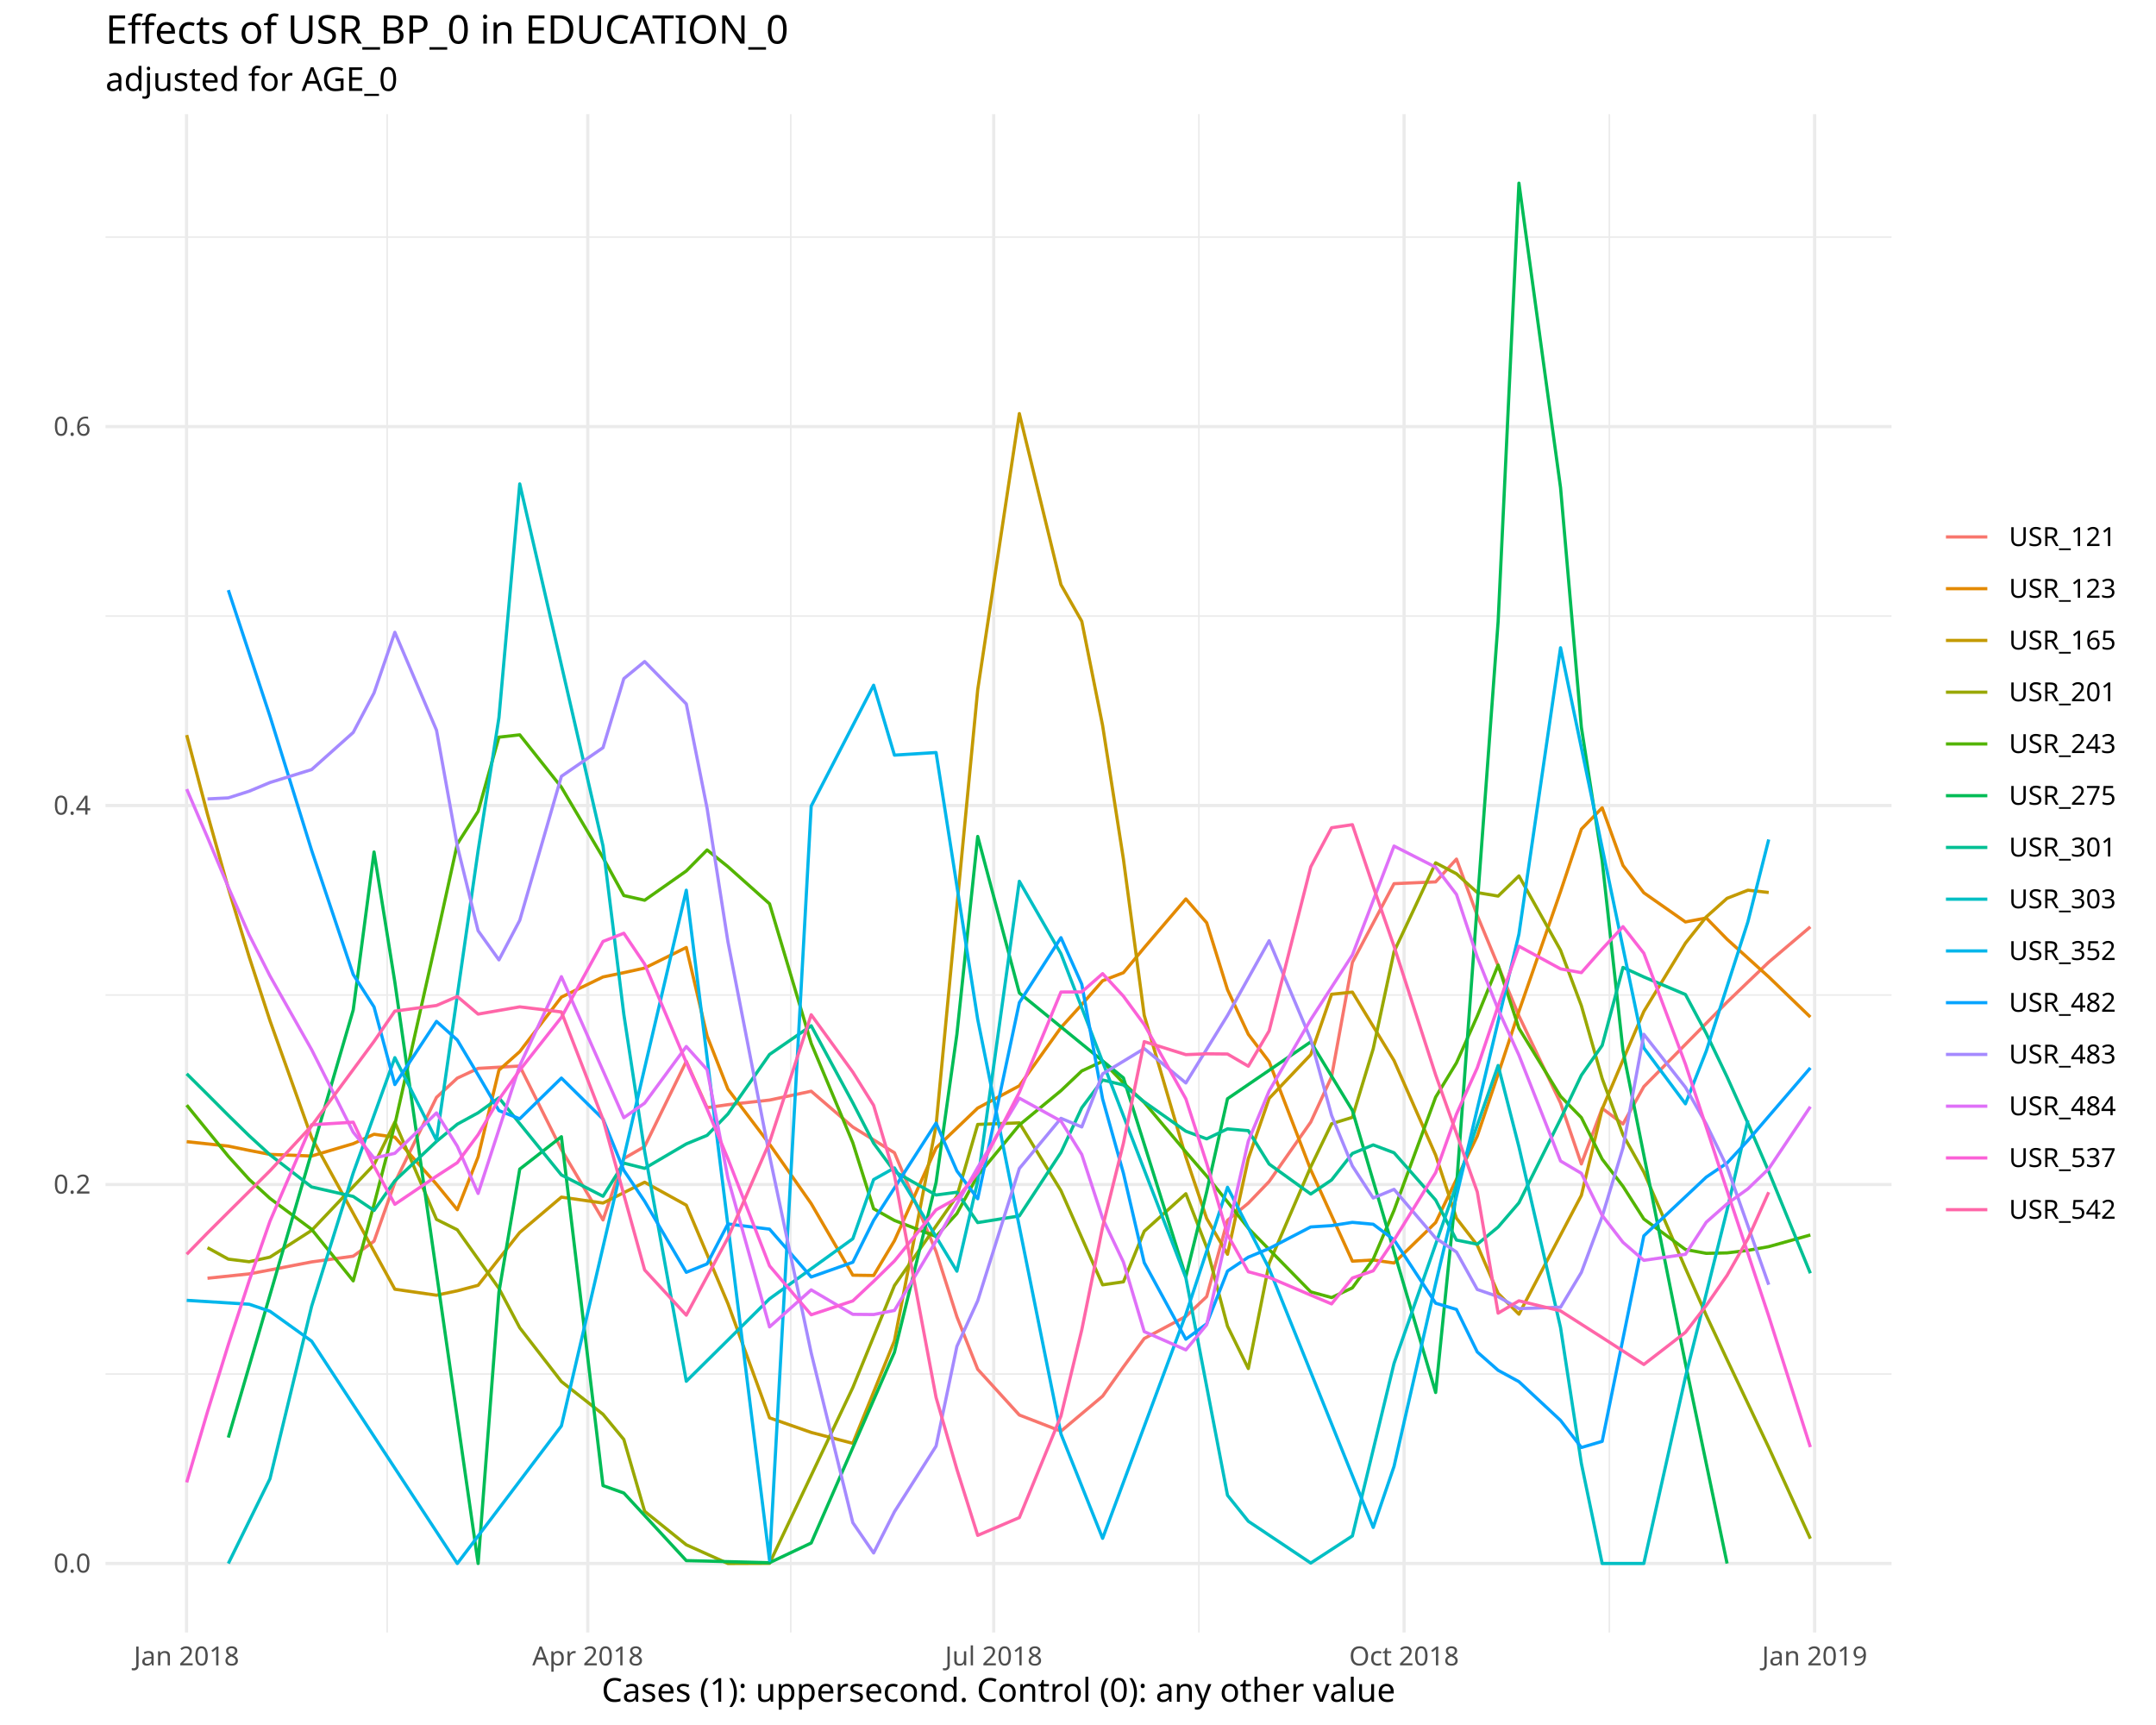
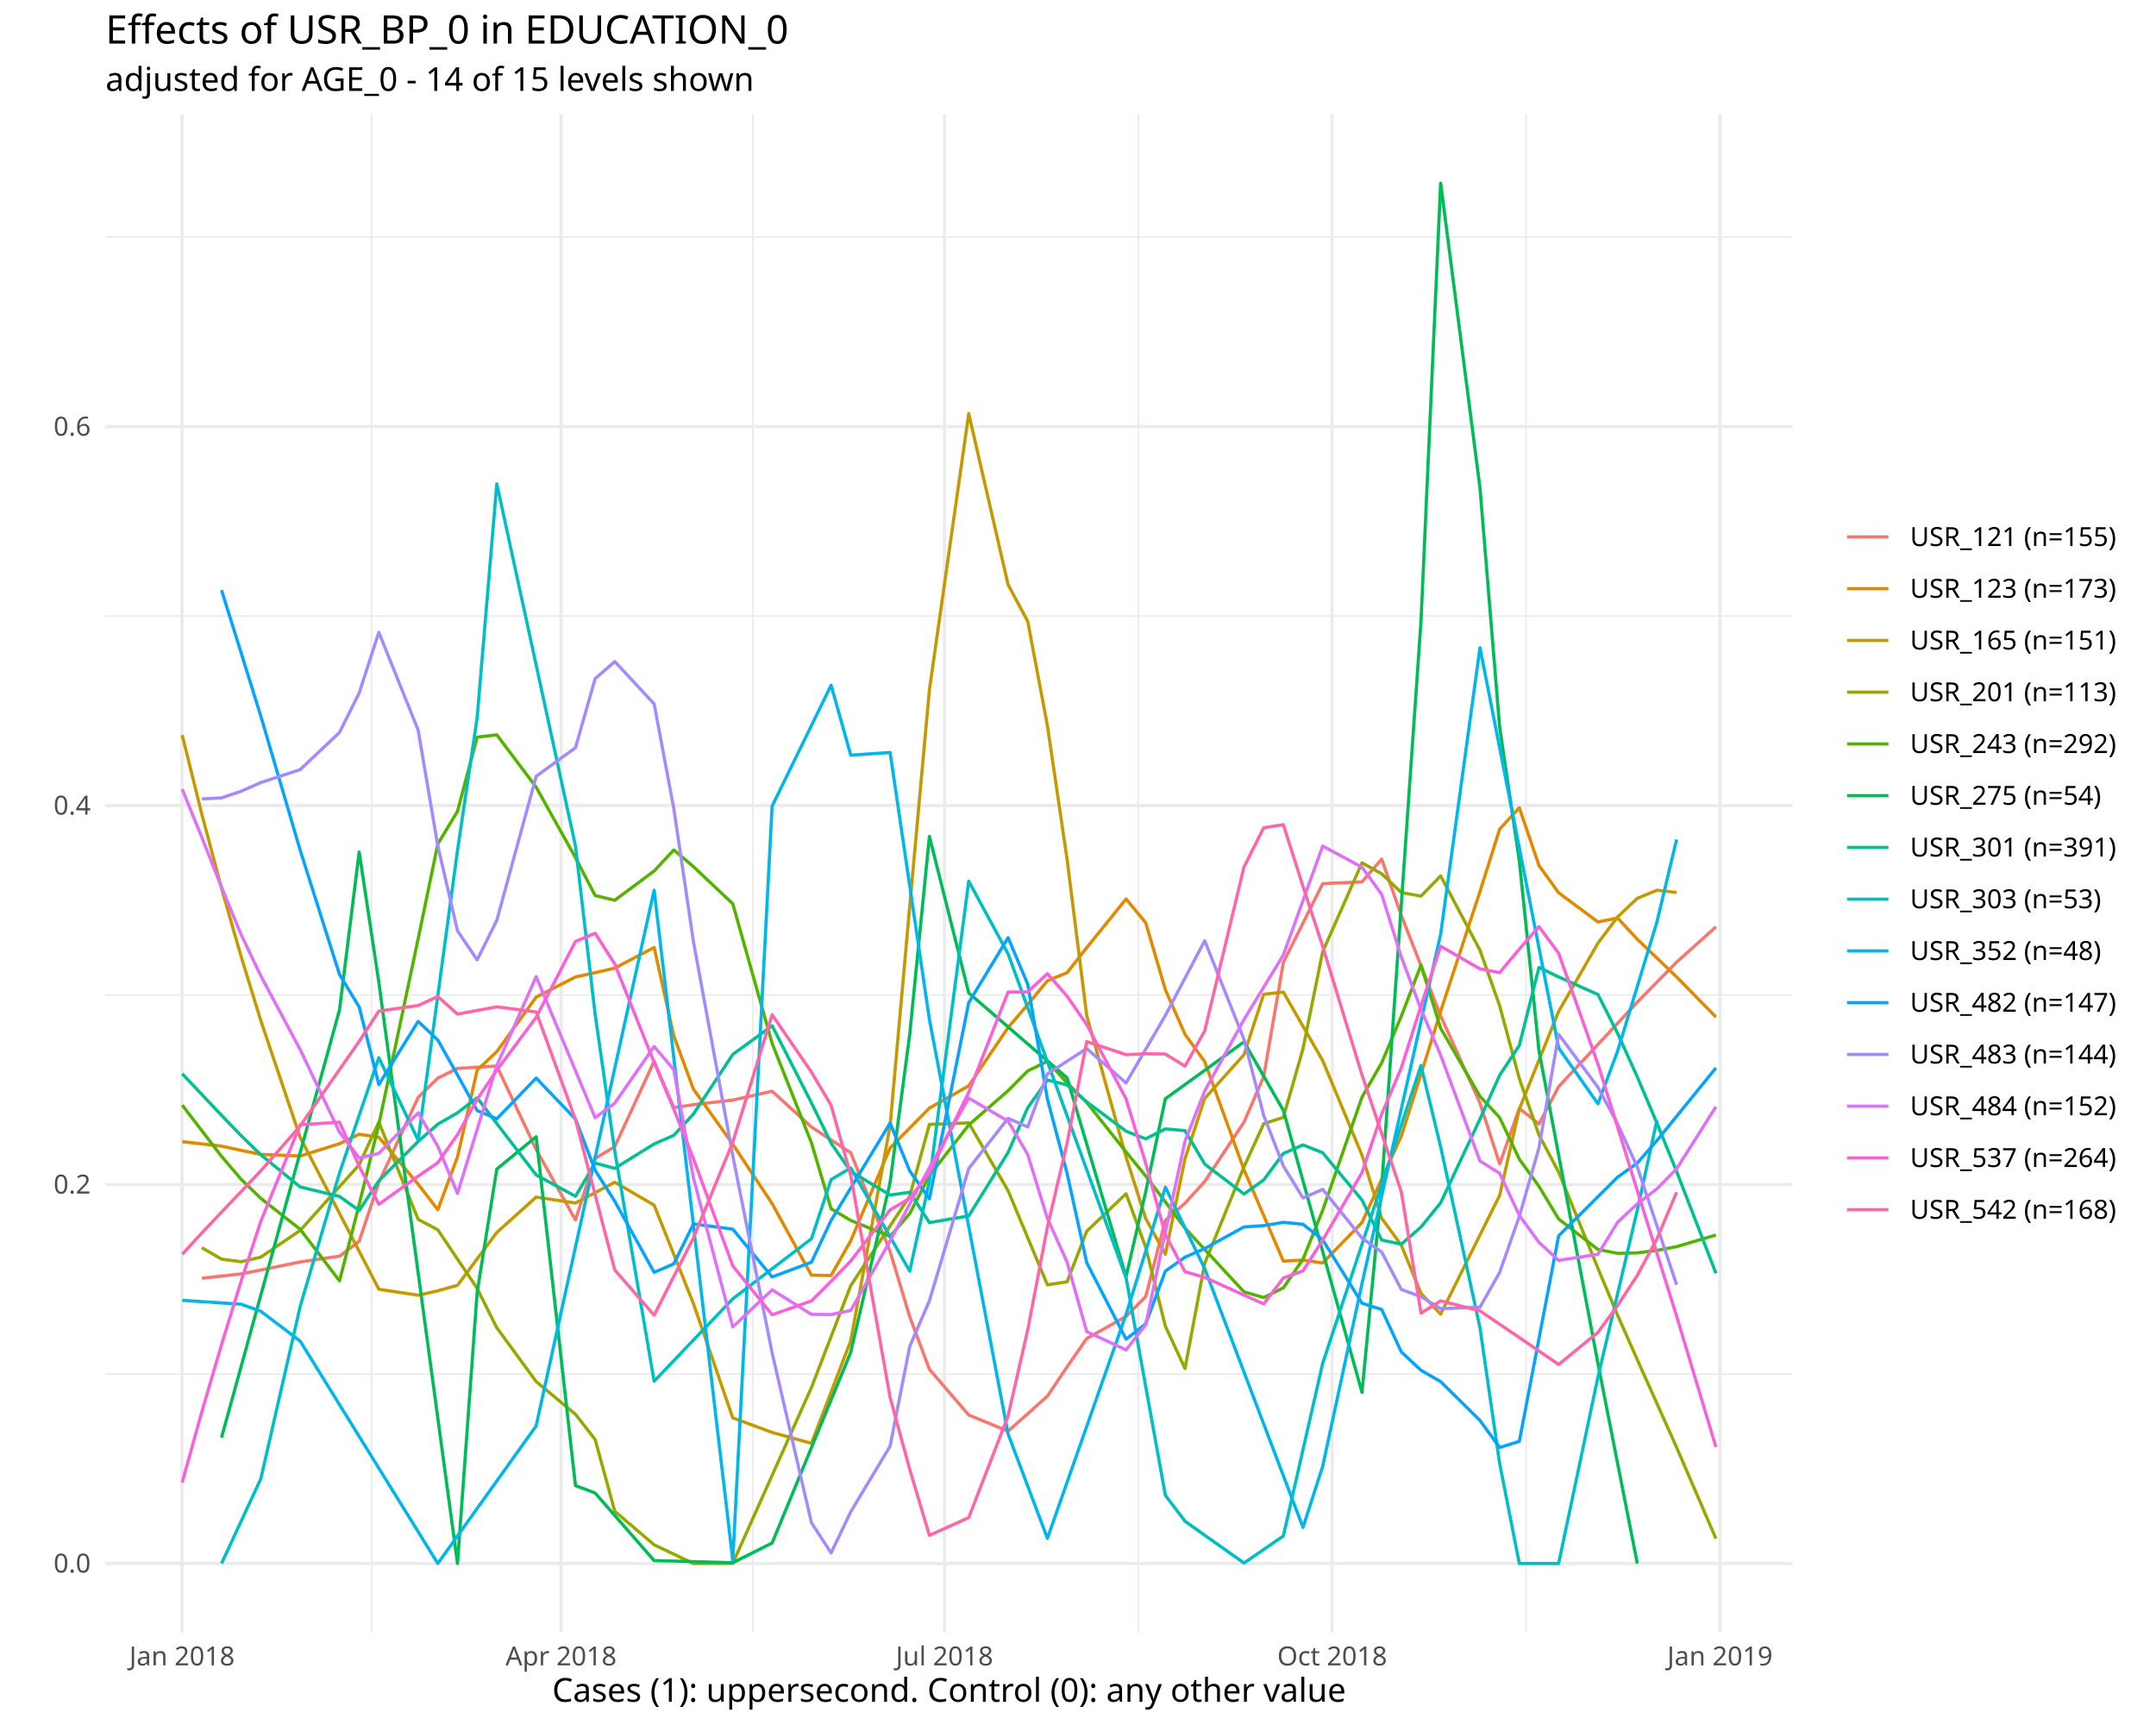
<svg xmlns="http://www.w3.org/2000/svg" class="svglite" data-engine-version="2.0" width="720.00pt" height="576.00pt" viewBox="0 0 720.00 576.00">
  <defs>
    <style type="text/css">
    .svglite line, .svglite polyline, .svglite polygon, .svglite path, .svglite rect, .svglite circle {
      fill: none;
      stroke: #000000;
      stroke-linecap: round;
      stroke-linejoin: round;
      stroke-miterlimit: 10.00;
    }
  </style>
  </defs>
  <rect width="100%" height="100%" style="stroke: none; fill: #FFFFFF;" />
  <defs>
    <clipPath id="cpMC4wMHw3MjAuMDB8MC4wMHw1NzYuMDA=">
      <rect x="0.00" y="0.00" width="720.00" height="576.00" />
    </clipPath>
  </defs>
  <g clip-path="url(#cpMC4wMHw3MjAuMDB8MC4wMHw1NzYuMDA=)">
    <rect x="0.00" y="0.00" width="720.00" height="576.00" style="stroke-width: 1.07; stroke: none; fill: #FFFFFF;" />
  </g>
  <defs>
-     <clipPath id="cpMzUuMjR8NjMxLjY4fDM4LjEyfDU0NS4xMQ==">
-       <rect x="35.24" y="38.12" width="596.44" height="507.00" />
+     <clipPath id="cpMzUuMjR8NTk4LjY1fDM4LjEyfDU0NS4xMQ==">
+       <rect x="35.24" y="38.12" width="563.41" height="507.00" />
    </clipPath>
  </defs>
-   <g clip-path="url(#cpMzUuMjR8NjMxLjY4fDM4LjEyfDU0NS4xMQ==)">
-     <polyline points="35.24,458.80 631.68,458.80 " style="stroke-width: 0.53; stroke: #EBEBEB; stroke-linecap: butt;" />
-     <polyline points="35.24,332.25 631.68,332.25 " style="stroke-width: 0.53; stroke: #EBEBEB; stroke-linecap: butt;" />
-     <polyline points="35.24,205.71 631.68,205.71 " style="stroke-width: 0.53; stroke: #EBEBEB; stroke-linecap: butt;" />
-     <polyline points="35.24,79.17 631.68,79.17 " style="stroke-width: 0.53; stroke: #EBEBEB; stroke-linecap: butt;" />
-     <polyline points="129.29,545.11 129.29,38.12 " style="stroke-width: 0.53; stroke: #EBEBEB; stroke-linecap: butt;" />
-     <polyline points="264.07,545.11 264.07,38.12 " style="stroke-width: 0.53; stroke: #EBEBEB; stroke-linecap: butt;" />
-     <polyline points="400.37,545.11 400.37,38.12 " style="stroke-width: 0.53; stroke: #EBEBEB; stroke-linecap: butt;" />
-     <polyline points="537.44,545.11 537.44,38.12 " style="stroke-width: 0.53; stroke: #EBEBEB; stroke-linecap: butt;" />
-     <polyline points="35.24,522.07 631.68,522.07 " style="stroke-width: 1.07; stroke: #EBEBEB; stroke-linecap: butt;" />
-     <polyline points="35.24,395.53 631.68,395.53 " style="stroke-width: 1.07; stroke: #EBEBEB; stroke-linecap: butt;" />
-     <polyline points="35.24,268.98 631.68,268.98 " style="stroke-width: 1.07; stroke: #EBEBEB; stroke-linecap: butt;" />
-     <polyline points="35.24,142.44 631.68,142.44 " style="stroke-width: 1.07; stroke: #EBEBEB; stroke-linecap: butt;" />
-     <polyline points="62.29,545.11 62.29,38.12 " style="stroke-width: 1.07; stroke: #EBEBEB; stroke-linecap: butt;" />
-     <polyline points="196.29,545.11 196.29,38.12 " style="stroke-width: 1.07; stroke: #EBEBEB; stroke-linecap: butt;" />
-     <polyline points="331.85,545.11 331.85,38.12 " style="stroke-width: 1.07; stroke: #EBEBEB; stroke-linecap: butt;" />
-     <polyline points="468.89,545.11 468.89,38.12 " style="stroke-width: 1.07; stroke: #EBEBEB; stroke-linecap: butt;" />
-     <polyline points="606.00,545.11 606.00,38.12 " style="stroke-width: 1.07; stroke: #EBEBEB; stroke-linecap: butt;" />
-     <polyline points="69.30,426.82 83.20,425.37 90.16,424.06 104.06,421.37 117.96,419.45 124.91,414.46 131.86,394.84 145.77,366.43 152.72,360.00 159.67,356.75 173.57,355.96 187.48,383.83 201.38,407.36 208.33,386.85 215.28,382.84 229.19,354.38 236.14,369.87 243.09,368.86 256.99,367.33 270.90,364.37 284.80,376.33 298.70,384.92 312.60,417.89 319.56,439.69 326.51,457.23 340.41,472.49 354.31,477.89 368.22,466.19 375.17,456.41 382.12,446.95 396.02,439.57 402.97,432.95 409.93,407.48 416.88,401.75 423.83,394.52 437.73,374.68 444.68,359.56 451.63,321.35 465.54,295.07 479.44,294.47 486.39,286.86 493.34,305.70 507.25,339.21 521.15,368.33 528.10,388.66 535.05,370.09 542.00,375.31 548.96,362.84 576.76,334.62 583.71,327.93 590.67,321.27 604.57,309.48 " style="stroke-width: 1.07; stroke: #F8766D; stroke-linecap: butt;" />
-     <polyline points="62.35,381.22 76.25,382.70 83.20,384.13 90.16,385.47 104.06,386.01 117.96,381.89 124.91,378.74 131.86,379.72 145.77,395.43 152.72,403.94 159.67,386.29 166.62,357.33 173.57,351.15 187.48,332.95 201.38,326.22 208.33,324.79 215.28,323.25 229.19,316.37 236.14,345.92 243.09,363.69 256.99,382.05 270.90,401.90 284.80,425.80 291.75,425.90 298.70,414.29 312.60,383.31 326.51,370.00 340.41,362.57 354.31,343.11 361.26,335.44 368.22,327.48 375.17,324.80 382.12,316.44 396.02,300.17 402.97,308.12 409.93,330.48 416.88,345.37 423.83,354.51 437.73,390.62 451.63,421.12 458.59,420.73 465.54,421.73 479.44,408.22 493.34,379.32 500.30,358.67 507.25,337.69 521.15,297.70 528.10,276.86 535.05,269.73 542.00,288.99 548.96,298.11 562.86,307.85 569.81,306.52 576.76,313.63 590.67,326.20 604.57,339.61 " style="stroke-width: 1.07; stroke: #E38900; stroke-linecap: butt;" />
-     <polyline points="62.35,245.45 69.30,271.92 76.25,296.62 83.20,319.49 90.16,340.83 104.06,379.82 131.86,430.49 145.77,432.49 152.72,431.02 159.67,429.18 173.57,411.53 187.48,399.74 201.38,401.71 215.28,394.76 229.19,402.42 243.09,435.30 256.99,473.44 270.90,478.31 284.80,481.95 298.70,447.70 312.60,375.90 319.56,302.63 326.51,230.30 340.41,138.11 354.31,195.23 361.26,207.46 368.22,242.27 375.17,286.89 382.12,339.05 396.02,386.34 402.97,406.87 409.93,418.82 416.88,386.85 423.83,366.78 437.73,352.16 444.68,332.00 451.63,331.28 465.54,354.13 479.44,385.72 486.39,406.79 493.34,415.79 500.30,431.87 507.25,438.82 528.10,399.16 535.05,370.32 542.00,353.97 548.96,337.74 562.86,314.92 569.81,306.16 576.76,299.96 583.71,297.25 590.67,298.01 " style="stroke-width: 1.07; stroke: #C49A00; stroke-linecap: butt;" />
-     <polyline points="69.30,416.62 76.25,420.44 83.20,421.31 90.16,419.77 104.06,410.85 124.91,388.92 131.86,374.68 145.77,407.18 152.72,410.65 166.62,430.21 173.57,443.36 187.48,461.32 201.38,472.25 208.33,480.67 215.28,504.65 229.19,515.83 243.09,522.07 256.99,522.01 284.80,463.33 298.70,429.27 319.56,399.40 326.51,375.46 340.41,374.94 354.31,397.58 368.22,429.02 375.17,428.02 382.12,411.13 396.02,398.60 402.97,416.50 409.93,442.84 416.88,456.98 423.83,421.87 437.73,389.62 444.68,375.24 451.63,373.10 458.59,350.19 465.54,317.79 479.44,288.11 486.39,291.76 493.34,298.04 500.30,299.22 507.25,292.48 521.15,317.30 528.10,335.82 535.05,360.14 542.00,378.95 548.96,391.38 562.86,423.52 569.81,439.19 576.76,454.01 590.67,483.32 604.57,513.77 " style="stroke-width: 1.07; stroke: #99A800; stroke-linecap: butt;" />
-     <polyline points="62.35,369.02 69.30,377.56 76.25,386.11 83.20,393.81 90.16,400.16 104.06,410.48 117.96,427.70 124.91,402.19 131.86,375.47 145.77,313.46 152.72,281.80 159.67,270.91 166.62,246.15 173.57,245.37 187.48,262.86 201.38,286.38 208.33,299.03 215.28,300.60 229.19,290.83 236.14,283.81 243.09,289.39 256.99,301.78 270.90,348.39 284.80,381.59 291.75,403.62 298.70,407.52 312.60,412.87 319.56,405.22 326.51,392.53 340.41,375.65 354.31,364.19 361.26,357.60 368.22,354.37 375.17,361.62 382.12,368.12 396.02,384.66 402.97,392.69 409.93,401.33 416.88,410.12 437.73,431.37 444.68,433.27 451.63,430.03 458.59,420.46 465.54,404.15 479.44,366.34 486.39,354.90 493.34,339.29 500.30,322.25 507.25,343.35 521.15,366.07 528.10,373.17 535.05,387.06 542.00,396.13 548.96,407.04 562.86,417.22 569.81,418.51 576.76,418.36 583.71,417.52 590.67,416.27 604.57,412.38 " style="stroke-width: 1.07; stroke: #53B400; stroke-linecap: butt;" />
-     <polyline points="76.25,480.02 117.96,337.24 124.91,284.50 131.86,327.95 159.67,522.07 166.62,431.48 173.57,390.38 187.48,379.56 201.38,496.06 208.33,498.54 229.19,521.11 236.14,521.27 256.99,521.81 270.90,515.23 298.70,451.54 312.60,394.87 319.56,345.35 326.51,279.30 340.41,331.56 375.17,359.92 396.02,426.30 402.97,397.97 409.93,366.88 437.73,347.89 451.63,370.78 479.44,464.97 486.39,396.28 500.30,207.61 507.25,61.16 521.15,162.87 528.10,242.82 535.05,287.45 542.00,350.82 562.86,455.33 576.76,522.07 " style="stroke-width: 1.07; stroke: #00BC56; stroke-linecap: butt;" />
-     <polyline points="62.35,358.55 69.30,365.46 76.25,372.43 83.20,379.23 90.16,385.60 104.06,396.34 117.96,399.51 124.91,404.20 131.86,394.28 145.77,381.13 152.72,375.38 159.67,371.58 166.62,366.57 173.57,375.18 187.48,392.33 201.38,399.45 208.33,388.37 215.28,390.13 229.19,381.97 236.14,379.11 243.09,371.97 256.99,352.09 270.90,342.51 284.80,368.25 291.75,381.73 298.70,391.16 312.60,399.03 319.56,398.10 326.51,408.24 340.41,406.01 354.31,384.82 361.26,369.90 368.22,360.62 375.17,362.29 382.12,367.93 396.02,377.73 402.97,380.28 409.93,376.94 416.88,377.54 423.83,388.69 437.73,398.70 444.68,394.01 451.63,385.16 458.59,382.30 465.54,384.92 479.44,400.71 486.39,414.07 493.34,415.46 500.30,409.73 507.25,401.63 521.15,373.67 528.10,359.04 535.05,349.08 542.00,323.03 548.96,326.22 562.86,332.08 569.81,345.08 576.76,359.59 583.71,375.05 590.67,391.18 604.57,425.16 " style="stroke-width: 1.07; stroke: #00C094; stroke-linecap: butt;" />
-     <polyline points="76.25,522.07 90.16,493.76 104.06,436.21 117.96,391.67 131.86,353.17 145.77,380.75 159.67,284.02 166.62,239.65 173.57,161.58 201.38,282.51 208.33,338.71 215.28,384.47 229.19,461.22 256.99,433.69 284.80,413.63 291.75,393.87 298.70,389.98 319.56,424.47 326.51,394.37 340.41,294.26 354.31,318.47 396.02,426.67 409.93,499.30 416.88,507.97 437.73,521.92 451.63,512.87 465.54,455.25 500.30,355.78 507.25,382.95 521.15,443.32 528.10,488.68 535.05,522.07 542.00,522.07 548.96,522.07 562.86,459.79 569.81,431.95 576.76,404.06 583.71,374.08 " style="stroke-width: 1.07; stroke: #00BFC4; stroke-linecap: butt;" />
-     <polyline points="62.35,434.20 83.20,435.50 90.16,437.85 104.06,447.82 152.72,522.07 187.48,476.13 215.28,356.62 229.19,297.25 256.99,521.02 270.90,269.18 291.75,228.80 298.70,252.15 312.60,251.28 326.51,340.40 354.31,478.82 368.22,513.67 396.02,438.89 402.97,417.81 409.93,396.44 423.83,423.61 458.59,510.03 465.54,489.65 479.44,428.60 507.25,311.92 521.15,216.30 548.96,349.92 562.86,368.58 569.81,350.96 583.71,307.82 590.67,280.31 " style="stroke-width: 1.07; stroke: #00B6EB; stroke-linecap: butt;" />
-     <polyline points="76.25,197.05 83.20,218.07 90.16,239.15 104.06,283.92 117.96,325.40 124.91,336.23 131.86,362.15 145.77,341.05 152.72,347.28 159.67,358.93 166.62,370.84 173.57,373.58 187.48,359.98 201.38,373.68 208.33,390.78 215.28,401.13 229.19,424.84 236.14,422.03 243.09,408.69 256.99,410.43 270.90,426.40 284.80,421.48 291.75,407.51 312.60,375.01 319.56,391.00 326.51,400.28 340.41,334.79 354.31,313.10 361.26,328.65 368.22,366.95 375.17,391.76 382.12,421.62 396.02,447.18 402.97,442.04 409.93,424.43 416.88,419.79 423.83,416.90 437.73,409.69 444.68,409.25 451.63,408.16 458.59,408.79 465.54,413.98 479.44,435.16 486.39,437.24 493.34,451.44 500.30,457.56 507.25,461.35 521.15,474.30 528.10,483.34 535.05,481.29 548.96,412.66 569.81,393.05 576.76,388.35 583.71,380.83 604.57,356.58 " style="stroke-width: 1.07; stroke: #06A4FF; stroke-linecap: butt;" />
-     <polyline points="69.30,266.77 76.25,266.42 83.20,264.20 90.16,261.29 104.06,256.98 117.96,244.57 124.91,231.39 131.86,211.13 145.77,243.82 152.72,282.46 159.67,310.80 166.62,320.52 173.57,307.31 187.48,259.22 201.38,249.66 208.33,226.60 215.28,220.90 229.19,235.05 236.14,269.94 243.09,314.45 256.99,385.91 270.90,451.76 284.80,508.44 291.75,518.55 298.70,504.80 312.60,482.88 319.56,449.58 326.51,434.34 340.41,390.18 354.31,373.42 361.26,376.30 368.22,358.58 382.12,350.13 396.02,361.61 409.93,339.06 423.83,314.12 437.73,347.06 444.68,372.43 451.63,389.34 458.59,400.02 465.54,397.14 479.44,413.42 486.39,418.07 493.34,430.57 500.30,432.97 507.25,436.97 521.15,436.50 528.10,424.88 535.05,406.19 542.00,383.27 548.96,345.37 562.86,363.06 569.81,375.33 576.76,389.67 590.67,428.98 " style="stroke-width: 1.07; stroke: #A58AFF; stroke-linecap: butt;" />
-     <polyline points="62.35,263.50 69.30,279.64 76.25,296.23 83.20,312.14 90.16,325.88 104.06,350.48 117.96,378.06 124.91,386.68 131.86,385.11 145.77,371.61 152.72,382.73 159.67,398.51 173.57,355.78 187.48,326.12 208.33,373.22 215.28,368.35 229.19,349.44 236.14,357.17 243.09,393.39 256.99,443.07 270.90,430.70 284.80,438.87 291.75,438.94 298.70,437.58 312.60,414.38 319.56,402.05 326.51,389.84 340.41,366.69 354.31,374.33 361.26,385.50 368.22,406.84 375.17,421.42 382.12,444.64 396.02,450.75 402.97,442.36 409.93,411.43 416.88,381.03 423.83,364.29 437.73,340.43 451.63,318.88 465.54,282.51 479.44,289.57 486.39,298.65 493.34,319.59 500.30,337.05 507.25,352.34 521.15,387.68 528.10,391.78 535.05,405.83 542.00,414.84 548.96,420.85 562.86,418.83 569.81,408.11 576.76,401.97 583.71,396.97 590.67,390.28 604.57,369.53 " style="stroke-width: 1.07; stroke: #DF70F8; stroke-linecap: butt;" />
-     <polyline points="62.35,494.99 69.30,471.39 76.25,448.98 83.20,427.71 90.16,407.77 104.06,375.57 117.96,374.72 124.91,389.39 131.86,402.14 145.77,392.74 152.72,388.23 159.67,378.88 166.62,367.10 173.57,357.34 187.48,339.70 201.38,314.36 208.33,311.62 215.28,321.93 229.19,354.77 236.14,370.34 243.09,386.91 256.99,422.69 270.90,439.02 284.80,434.39 291.75,427.85 298.70,421.06 312.60,403.99 319.56,400.13 326.51,391.61 340.41,364.73 354.31,331.25 361.26,331.22 368.22,325.11 375.17,332.64 382.12,342.10 396.02,366.92 402.97,388.45 409.93,412.24 416.88,424.66 423.83,426.53 437.73,432.46 444.68,435.39 451.63,426.74 458.59,424.34 465.54,414.09 479.44,391.56 486.39,372.02 493.34,356.56 500.30,335.91 507.25,315.96 521.15,323.52 528.10,324.78 535.05,316.89 542.00,309.42 548.96,318.30 562.86,355.34 569.81,376.39 576.76,397.56 590.67,439.48 604.57,483.20 " style="stroke-width: 1.07; stroke: #FB61D7; stroke-linecap: butt;" />
-     <polyline points="62.35,418.81 69.30,411.69 76.25,404.76 90.16,390.94 104.06,375.95 124.91,347.73 131.86,337.62 145.77,335.75 152.72,332.75 159.67,338.62 173.57,336.20 187.48,337.90 201.38,373.80 215.28,424.06 229.19,439.15 243.09,413.33 256.99,381.40 270.90,338.84 284.80,357.98 291.75,369.10 298.70,392.46 312.60,466.63 319.56,490.65 326.51,512.68 340.41,506.74 354.31,472.81 361.26,444.06 368.22,409.72 375.17,381.74 382.12,347.81 396.02,352.16 402.97,351.88 409.93,351.95 416.88,356.02 423.83,344.23 437.73,289.45 444.68,276.40 451.63,275.37 458.59,295.99 465.54,315.97 479.44,358.94 493.34,398.00 500.30,438.48 507.25,434.36 521.15,437.73 535.05,446.62 548.96,455.62 562.86,444.88 569.81,435.91 576.76,425.87 583.71,413.64 590.67,398.09 " style="stroke-width: 1.07; stroke: #FF66A8; stroke-linecap: butt;" />
+   <g clip-path="url(#cpMzUuMjR8NTk4LjY1fDM4LjEyfDU0NS4xMQ==)">
+     <polyline points="35.24,458.80 598.65,458.80 " style="stroke-width: 0.53; stroke: #EBEBEB; stroke-linecap: butt;" />
+     <polyline points="35.24,332.25 598.65,332.25 " style="stroke-width: 0.53; stroke: #EBEBEB; stroke-linecap: butt;" />
+     <polyline points="35.24,205.71 598.65,205.71 " style="stroke-width: 0.53; stroke: #EBEBEB; stroke-linecap: butt;" />
+     <polyline points="35.24,79.17 598.65,79.17 " style="stroke-width: 0.53; stroke: #EBEBEB; stroke-linecap: butt;" />
+     <polyline points="124.08,545.11 124.08,38.12 " style="stroke-width: 0.53; stroke: #EBEBEB; stroke-linecap: butt;" />
+     <polyline points="251.40,545.11 251.40,38.12 " style="stroke-width: 0.53; stroke: #EBEBEB; stroke-linecap: butt;" />
+     <polyline points="380.15,545.11 380.15,38.12 " style="stroke-width: 0.53; stroke: #EBEBEB; stroke-linecap: butt;" />
+     <polyline points="509.63,545.11 509.63,38.12 " style="stroke-width: 0.53; stroke: #EBEBEB; stroke-linecap: butt;" />
+     <polyline points="35.24,522.07 598.65,522.07 " style="stroke-width: 1.07; stroke: #EBEBEB; stroke-linecap: butt;" />
+     <polyline points="35.24,395.53 598.65,395.53 " style="stroke-width: 1.07; stroke: #EBEBEB; stroke-linecap: butt;" />
+     <polyline points="35.24,268.98 598.65,268.98 " style="stroke-width: 1.07; stroke: #EBEBEB; stroke-linecap: butt;" />
+     <polyline points="35.24,142.44 598.65,142.44 " style="stroke-width: 1.07; stroke: #EBEBEB; stroke-linecap: butt;" />
+     <polyline points="60.79,545.11 60.79,38.12 " style="stroke-width: 1.07; stroke: #EBEBEB; stroke-linecap: butt;" />
+     <polyline points="187.37,545.11 187.37,38.12 " style="stroke-width: 1.07; stroke: #EBEBEB; stroke-linecap: butt;" />
+     <polyline points="315.42,545.11 315.42,38.12 " style="stroke-width: 1.07; stroke: #EBEBEB; stroke-linecap: butt;" />
+     <polyline points="444.88,545.11 444.88,38.12 " style="stroke-width: 1.07; stroke: #EBEBEB; stroke-linecap: butt;" />
+     <polyline points="574.39,545.11 574.39,38.12 " style="stroke-width: 1.07; stroke: #EBEBEB; stroke-linecap: butt;" />
+     <polyline points="67.41,426.82 80.55,425.37 87.11,424.06 100.25,421.37 113.38,419.45 119.95,414.46 126.51,394.84 139.65,366.43 146.21,360.00 152.78,356.75 165.91,355.96 179.05,383.83 192.18,407.36 198.75,386.85 205.31,382.84 218.45,354.38 225.01,369.87 231.58,368.86 244.71,367.33 257.85,364.37 270.98,376.33 284.11,384.92 297.25,417.89 303.81,439.69 310.38,457.23 323.51,472.49 336.65,477.89 349.78,466.19 356.35,456.41 362.91,446.95 376.05,439.57 382.61,432.95 389.18,407.48 395.74,401.75 402.31,394.52 415.44,374.68 422.01,359.56 428.58,321.35 441.71,295.07 454.84,294.47 461.41,286.86 467.98,305.70 481.11,339.21 494.24,368.33 500.81,388.66 507.38,370.09 513.94,375.31 520.51,362.84 546.78,334.62 553.34,327.93 559.91,321.27 573.04,309.48 " style="stroke-width: 1.07; stroke: #F8766D; stroke-linecap: butt;" />
+     <polyline points="60.85,381.22 73.98,382.70 80.55,384.13 87.11,385.47 100.25,386.01 113.38,381.89 119.95,378.74 126.51,379.72 139.65,395.43 146.21,403.94 152.78,386.29 159.35,357.33 165.91,351.15 179.05,332.95 192.18,326.22 198.75,324.79 205.31,323.25 218.45,316.37 225.01,345.92 231.58,363.69 244.71,382.05 257.85,401.90 270.98,425.80 277.55,425.90 284.11,414.29 297.25,383.31 310.38,370.00 323.51,362.57 336.65,343.11 343.21,335.44 349.78,327.48 356.35,324.80 362.91,316.44 376.05,300.17 382.61,308.12 389.18,330.48 395.74,345.37 402.31,354.51 415.44,390.62 428.58,421.12 435.14,420.73 441.71,421.73 454.84,408.22 467.98,379.32 474.54,358.67 481.11,337.69 494.24,297.70 500.81,276.86 507.38,269.73 513.94,288.99 520.51,298.11 533.64,307.85 540.21,306.52 546.78,313.63 559.91,326.20 573.04,339.61 " style="stroke-width: 1.07; stroke: #E38900; stroke-linecap: butt;" />
+     <polyline points="60.85,245.45 67.41,271.92 73.98,296.62 80.55,319.49 87.11,340.83 100.25,379.82 126.51,430.49 139.65,432.49 146.21,431.02 152.78,429.18 165.91,411.53 179.05,399.74 192.18,401.71 205.31,394.76 218.45,402.42 231.58,435.30 244.71,473.44 257.85,478.31 270.98,481.95 284.11,447.70 297.25,375.90 303.81,302.63 310.38,230.30 323.51,138.11 336.65,195.23 343.21,207.46 349.78,242.27 356.35,286.89 362.91,339.05 376.05,386.34 382.61,406.87 389.18,418.82 395.74,386.85 402.31,366.78 415.44,352.16 422.01,332.00 428.58,331.28 441.71,354.13 454.84,385.72 461.41,406.79 467.98,415.79 474.54,431.87 481.11,438.82 500.81,399.16 507.38,370.32 513.94,353.97 520.51,337.74 533.64,314.92 540.21,306.16 546.78,299.96 553.34,297.25 559.91,298.01 " style="stroke-width: 1.07; stroke: #C49A00; stroke-linecap: butt;" />
+     <polyline points="67.41,416.62 73.98,420.44 80.55,421.31 87.11,419.77 100.25,410.85 119.95,388.92 126.51,374.68 139.65,407.18 146.21,410.65 159.35,430.21 165.91,443.36 179.05,461.32 192.18,472.25 198.75,480.67 205.31,504.65 218.45,515.83 231.58,522.07 244.71,522.01 270.98,463.33 284.11,429.27 303.81,399.40 310.38,375.46 323.51,374.94 336.65,397.58 349.78,429.02 356.35,428.02 362.91,411.13 376.05,398.60 382.61,416.50 389.18,442.84 395.74,456.98 402.31,421.87 415.44,389.62 422.01,375.24 428.58,373.10 435.14,350.19 441.71,317.79 454.84,288.11 461.41,291.76 467.98,298.04 474.54,299.22 481.11,292.48 494.24,317.30 500.81,335.82 507.38,360.14 513.94,378.95 520.51,391.38 533.64,423.52 540.21,439.19 546.78,454.01 559.91,483.32 573.04,513.77 " style="stroke-width: 1.07; stroke: #99A800; stroke-linecap: butt;" />
+     <polyline points="60.85,369.02 67.41,377.56 73.98,386.11 80.55,393.81 87.11,400.16 100.25,410.48 113.38,427.70 119.95,402.19 126.51,375.47 139.65,313.46 146.21,281.80 152.78,270.91 159.35,246.15 165.91,245.37 179.05,262.86 192.18,286.38 198.75,299.03 205.31,300.60 218.45,290.83 225.01,283.81 231.58,289.39 244.71,301.78 257.85,348.39 270.98,381.59 277.55,403.62 284.11,407.52 297.25,412.87 303.81,405.22 310.38,392.53 323.51,375.65 336.65,364.19 343.21,357.60 349.78,354.37 356.35,361.62 362.91,368.12 376.05,384.66 382.61,392.69 389.18,401.33 395.74,410.12 415.44,431.37 422.01,433.27 428.58,430.03 435.14,420.46 441.71,404.15 454.84,366.34 461.41,354.90 467.98,339.29 474.54,322.25 481.11,343.35 494.24,366.07 500.81,373.17 507.38,387.06 513.94,396.13 520.51,407.04 533.64,417.22 540.21,418.51 546.78,418.36 553.34,417.52 559.91,416.27 573.04,412.38 " style="stroke-width: 1.07; stroke: #53B400; stroke-linecap: butt;" />
+     <polyline points="73.98,480.02 113.38,337.24 119.95,284.50 126.51,327.95 152.78,522.07 159.35,431.48 165.91,390.38 179.05,379.56 192.18,496.06 198.75,498.54 218.45,521.11 225.01,521.27 244.71,521.81 257.85,515.23 284.11,451.54 297.25,394.87 303.81,345.35 310.38,279.30 323.51,331.56 356.35,359.92 376.05,426.30 382.61,397.97 389.18,366.88 415.44,347.89 428.58,370.78 454.84,464.97 461.41,396.28 474.54,207.61 481.11,61.16 494.24,162.87 500.81,242.82 507.38,287.45 513.94,350.82 533.64,455.33 546.78,522.07 " style="stroke-width: 1.07; stroke: #00BC56; stroke-linecap: butt;" />
+     <polyline points="60.85,358.55 67.41,365.46 73.98,372.43 80.55,379.23 87.11,385.60 100.25,396.34 113.38,399.51 119.95,404.20 126.51,394.28 139.65,381.13 146.21,375.38 152.78,371.58 159.35,366.57 165.91,375.18 179.05,392.33 192.18,399.45 198.75,388.37 205.31,390.13 218.45,381.97 225.01,379.11 231.58,371.97 244.71,352.09 257.85,342.51 270.98,368.25 277.55,381.73 284.11,391.16 297.25,399.03 303.81,398.10 310.38,408.24 323.51,406.01 336.65,384.82 343.21,369.90 349.78,360.62 356.35,362.29 362.91,367.93 376.05,377.73 382.61,380.28 389.18,376.94 395.74,377.54 402.31,388.69 415.44,398.70 422.01,394.01 428.58,385.16 435.14,382.30 441.71,384.92 454.84,400.71 461.41,414.07 467.98,415.46 474.54,409.73 481.11,401.63 494.24,373.67 500.81,359.04 507.38,349.08 513.94,323.03 520.51,326.22 533.64,332.08 540.21,345.08 546.78,359.59 553.34,375.05 559.91,391.18 573.04,425.16 " style="stroke-width: 1.07; stroke: #00C094; stroke-linecap: butt;" />
+     <polyline points="73.98,522.07 87.11,493.76 100.25,436.21 113.38,391.67 126.51,353.17 139.65,380.75 152.78,284.02 159.35,239.65 165.91,161.58 192.18,282.51 198.75,338.71 205.31,384.47 218.45,461.22 244.71,433.69 270.98,413.63 277.55,393.87 284.11,389.98 303.81,424.47 310.38,394.37 323.51,294.26 336.65,318.47 376.05,426.67 389.18,499.30 395.74,507.97 415.44,521.92 428.58,512.87 441.71,455.25 474.54,355.78 481.11,382.95 494.24,443.32 500.81,488.68 507.38,522.07 513.94,522.07 520.51,522.07 533.64,459.79 540.21,431.95 546.78,404.06 553.34,374.08 " style="stroke-width: 1.07; stroke: #00BFC4; stroke-linecap: butt;" />
+     <polyline points="60.85,434.20 80.55,435.50 87.11,437.85 100.25,447.82 146.21,522.07 179.05,476.13 205.31,356.62 218.45,297.25 244.71,521.02 257.85,269.18 277.55,228.80 284.11,252.15 297.25,251.28 310.38,340.40 336.65,478.82 349.78,513.67 376.05,438.89 382.61,417.81 389.18,396.44 402.31,423.61 435.14,510.03 441.71,489.65 454.84,428.60 481.11,311.92 494.24,216.30 520.51,349.92 533.64,368.58 540.21,350.96 553.34,307.82 559.91,280.31 " style="stroke-width: 1.07; stroke: #00B6EB; stroke-linecap: butt;" />
+     <polyline points="73.98,197.05 80.55,218.07 87.11,239.15 100.25,283.92 113.38,325.40 119.95,336.23 126.51,362.15 139.65,341.05 146.21,347.28 152.78,358.93 159.35,370.84 165.91,373.58 179.05,359.98 192.18,373.68 198.75,390.78 205.31,401.13 218.45,424.84 225.01,422.03 231.58,408.69 244.71,410.43 257.85,426.40 270.98,421.48 277.55,407.51 297.25,375.01 303.81,391.00 310.38,400.28 323.51,334.79 336.65,313.10 343.21,328.65 349.78,366.95 356.35,391.76 362.91,421.62 376.05,447.18 382.61,442.04 389.18,424.43 395.74,419.79 402.31,416.90 415.44,409.69 422.01,409.25 428.58,408.16 435.14,408.79 441.71,413.98 454.84,435.16 461.41,437.24 467.98,451.44 474.54,457.56 481.11,461.35 494.24,474.30 500.81,483.34 507.38,481.29 520.51,412.66 540.21,393.05 546.78,388.35 553.34,380.83 573.04,356.58 " style="stroke-width: 1.07; stroke: #06A4FF; stroke-linecap: butt;" />
+     <polyline points="67.41,266.77 73.98,266.42 80.55,264.20 87.11,261.29 100.25,256.98 113.38,244.57 119.95,231.39 126.51,211.13 139.65,243.82 146.21,282.46 152.78,310.80 159.35,320.52 165.91,307.31 179.05,259.22 192.18,249.66 198.75,226.60 205.31,220.90 218.45,235.05 225.01,269.94 231.58,314.45 244.71,385.91 257.85,451.76 270.98,508.44 277.55,518.55 284.11,504.80 297.25,482.88 303.81,449.58 310.38,434.34 323.51,390.18 336.65,373.42 343.21,376.30 349.78,358.58 362.91,350.13 376.05,361.61 389.18,339.06 402.31,314.12 415.44,347.06 422.01,372.43 428.58,389.34 435.14,400.02 441.71,397.14 454.84,413.42 461.41,418.07 467.98,430.57 474.54,432.97 481.11,436.97 494.24,436.50 500.81,424.88 507.38,406.19 513.94,383.27 520.51,345.37 533.64,363.06 540.21,375.33 546.78,389.67 559.91,428.98 " style="stroke-width: 1.07; stroke: #A58AFF; stroke-linecap: butt;" />
+     <polyline points="60.85,263.50 67.41,279.64 73.98,296.23 80.55,312.14 87.11,325.88 100.25,350.48 113.38,378.06 119.95,386.68 126.51,385.11 139.65,371.61 146.21,382.73 152.78,398.51 165.91,355.78 179.05,326.12 198.75,373.22 205.31,368.35 218.45,349.44 225.01,357.17 231.58,393.39 244.71,443.07 257.85,430.70 270.98,438.87 277.55,438.94 284.11,437.58 297.25,414.38 303.81,402.05 310.38,389.84 323.51,366.69 336.65,374.33 343.21,385.50 349.78,406.84 356.35,421.42 362.91,444.64 376.05,450.75 382.61,442.36 389.18,411.43 395.74,381.03 402.31,364.29 415.44,340.43 428.58,318.88 441.71,282.51 454.84,289.57 461.41,298.65 467.98,319.59 474.54,337.05 481.11,352.34 494.24,387.68 500.81,391.78 507.38,405.83 513.94,414.84 520.51,420.85 533.64,418.83 540.21,408.11 546.78,401.97 553.34,396.97 559.91,390.28 573.04,369.53 " style="stroke-width: 1.07; stroke: #DF70F8; stroke-linecap: butt;" />
+     <polyline points="60.85,494.99 67.41,471.39 73.98,448.98 80.55,427.71 87.11,407.77 100.25,375.57 113.38,374.72 119.95,389.39 126.51,402.14 139.65,392.74 146.21,388.23 152.78,378.88 159.35,367.10 165.91,357.34 179.05,339.70 192.18,314.36 198.75,311.62 205.31,321.93 218.45,354.77 225.01,370.34 231.58,386.91 244.71,422.69 257.85,439.02 270.98,434.39 277.55,427.85 284.11,421.06 297.25,403.99 303.81,400.13 310.38,391.61 323.51,364.73 336.65,331.25 343.21,331.22 349.78,325.11 356.35,332.64 362.91,342.10 376.05,366.92 382.61,388.45 389.18,412.24 395.74,424.66 402.31,426.53 415.44,432.46 422.01,435.39 428.58,426.74 435.14,424.34 441.71,414.09 454.84,391.56 461.41,372.02 467.98,356.56 474.54,335.91 481.11,315.96 494.24,323.52 500.81,324.78 507.38,316.89 513.94,309.42 520.51,318.30 533.64,355.34 540.21,376.39 546.78,397.56 559.91,439.48 573.04,483.20 " style="stroke-width: 1.07; stroke: #FB61D7; stroke-linecap: butt;" />
+     <polyline points="60.85,418.81 67.41,411.69 73.98,404.76 87.11,390.94 100.25,375.95 119.95,347.73 126.51,337.62 139.65,335.75 146.21,332.75 152.78,338.62 165.91,336.20 179.05,337.90 192.18,373.80 205.31,424.06 218.45,439.15 231.58,413.33 244.71,381.40 257.85,338.84 270.98,357.98 277.55,369.10 284.11,392.46 297.25,466.63 303.81,490.65 310.38,512.68 323.51,506.74 336.65,472.81 343.21,444.06 349.78,409.72 356.35,381.74 362.91,347.81 376.05,352.16 382.61,351.88 389.18,351.95 395.74,356.02 402.31,344.23 415.44,289.45 422.01,276.40 428.58,275.37 435.14,295.99 441.71,315.97 454.84,358.94 467.98,398.00 474.54,438.48 481.11,434.36 494.24,437.73 507.38,446.62 520.51,455.62 533.64,444.88 540.21,435.91 546.78,425.87 553.34,413.64 559.91,398.09 " style="stroke-width: 1.07; stroke: #FF66A8; stroke-linecap: butt;" />
  </g>
  <g clip-path="url(#cpMC4wMHw3MjAuMDB8MC4wMHw1NzYuMDA=)">
    <text x="30.31" y="525.10" text-anchor="end" style="font-size: 8.80px; fill: #4D4D4D; font-family: sans;" textLength="12.23px" lengthAdjust="spacingAndGlyphs">0.0</text>
    <text x="30.31" y="398.55" text-anchor="end" style="font-size: 8.80px; fill: #4D4D4D; font-family: sans;" textLength="12.23px" lengthAdjust="spacingAndGlyphs">0.2</text>
    <text x="30.31" y="272.01" text-anchor="end" style="font-size: 8.80px; fill: #4D4D4D; font-family: sans;" textLength="12.23px" lengthAdjust="spacingAndGlyphs">0.4</text>
    <text x="30.31" y="145.47" text-anchor="end" style="font-size: 8.80px; fill: #4D4D4D; font-family: sans;" textLength="12.23px" lengthAdjust="spacingAndGlyphs">0.6</text>
-     <text x="62.29" y="556.10" text-anchor="middle" style="font-size: 8.80px; fill: #4D4D4D; font-family: sans;" textLength="36.22px" lengthAdjust="spacingAndGlyphs">Jan 2018</text>
-     <text x="196.29" y="556.10" text-anchor="middle" style="font-size: 8.80px; fill: #4D4D4D; font-family: sans;" textLength="35.72px" lengthAdjust="spacingAndGlyphs">Apr 2018</text>
-     <text x="331.85" y="556.10" text-anchor="middle" style="font-size: 8.80px; fill: #4D4D4D; font-family: sans;" textLength="33.27px" lengthAdjust="spacingAndGlyphs">Jul 2018</text>
-     <text x="468.89" y="556.10" text-anchor="middle" style="font-size: 8.80px; fill: #4D4D4D; font-family: sans;" textLength="35.72px" lengthAdjust="spacingAndGlyphs">Oct 2018</text>
-     <text x="606.00" y="556.10" text-anchor="middle" style="font-size: 8.80px; fill: #4D4D4D; font-family: sans;" textLength="36.22px" lengthAdjust="spacingAndGlyphs">Jan 2019</text>
-     <text x="333.46" y="568.24" text-anchor="middle" style="font-size: 11.00px; font-family: sans;" textLength="256.83px" lengthAdjust="spacingAndGlyphs">Cases (1): uppersecond. Control (0): any other value</text>
-     <line x1="649.85" y1="179.29" x2="663.67" y2="179.29" style="stroke-width: 1.07; stroke: #F8766D; stroke-linecap: butt;" />
-     <line x1="649.85" y1="196.57" x2="663.67" y2="196.57" style="stroke-width: 1.07; stroke: #E38900; stroke-linecap: butt;" />
-     <line x1="649.85" y1="213.85" x2="663.67" y2="213.85" style="stroke-width: 1.07; stroke: #C49A00; stroke-linecap: butt;" />
-     <line x1="649.85" y1="231.13" x2="663.67" y2="231.13" style="stroke-width: 1.07; stroke: #99A800; stroke-linecap: butt;" />
-     <line x1="649.85" y1="248.41" x2="663.67" y2="248.41" style="stroke-width: 1.07; stroke: #53B400; stroke-linecap: butt;" />
-     <line x1="649.85" y1="265.69" x2="663.67" y2="265.69" style="stroke-width: 1.07; stroke: #00BC56; stroke-linecap: butt;" />
-     <line x1="649.85" y1="282.97" x2="663.67" y2="282.97" style="stroke-width: 1.07; stroke: #00C094; stroke-linecap: butt;" />
-     <line x1="649.85" y1="300.25" x2="663.67" y2="300.25" style="stroke-width: 1.07; stroke: #00BFC4; stroke-linecap: butt;" />
-     <line x1="649.85" y1="317.53" x2="663.67" y2="317.53" style="stroke-width: 1.07; stroke: #00B6EB; stroke-linecap: butt;" />
-     <line x1="649.85" y1="334.81" x2="663.67" y2="334.81" style="stroke-width: 1.07; stroke: #06A4FF; stroke-linecap: butt;" />
-     <line x1="649.85" y1="352.09" x2="663.67" y2="352.09" style="stroke-width: 1.07; stroke: #A58AFF; stroke-linecap: butt;" />
-     <line x1="649.85" y1="369.37" x2="663.67" y2="369.37" style="stroke-width: 1.07; stroke: #DF70F8; stroke-linecap: butt;" />
-     <line x1="649.85" y1="386.65" x2="663.67" y2="386.65" style="stroke-width: 1.07; stroke: #FB61D7; stroke-linecap: butt;" />
-     <line x1="649.85" y1="403.93" x2="663.67" y2="403.93" style="stroke-width: 1.07; stroke: #FF66A8; stroke-linecap: butt;" />
-     <text x="670.88" y="182.32" style="font-size: 8.80px; font-family: sans;" textLength="38.16px" lengthAdjust="spacingAndGlyphs">USR_121</text>
-     <text x="670.88" y="199.60" style="font-size: 8.80px; font-family: sans;" textLength="38.16px" lengthAdjust="spacingAndGlyphs">USR_123</text>
-     <text x="670.88" y="216.88" style="font-size: 8.80px; font-family: sans;" textLength="38.16px" lengthAdjust="spacingAndGlyphs">USR_165</text>
-     <text x="670.88" y="234.16" style="font-size: 8.80px; font-family: sans;" textLength="38.16px" lengthAdjust="spacingAndGlyphs">USR_201</text>
-     <text x="670.88" y="251.44" style="font-size: 8.80px; font-family: sans;" textLength="38.16px" lengthAdjust="spacingAndGlyphs">USR_243</text>
-     <text x="670.88" y="268.72" style="font-size: 8.80px; font-family: sans;" textLength="38.16px" lengthAdjust="spacingAndGlyphs">USR_275</text>
-     <text x="670.88" y="286.00" style="font-size: 8.80px; font-family: sans;" textLength="38.16px" lengthAdjust="spacingAndGlyphs">USR_301</text>
-     <text x="670.88" y="303.28" style="font-size: 8.80px; font-family: sans;" textLength="38.16px" lengthAdjust="spacingAndGlyphs">USR_303</text>
-     <text x="670.88" y="320.56" style="font-size: 8.80px; font-family: sans;" textLength="38.16px" lengthAdjust="spacingAndGlyphs">USR_352</text>
-     <text x="670.88" y="337.84" style="font-size: 8.80px; font-family: sans;" textLength="38.16px" lengthAdjust="spacingAndGlyphs">USR_482</text>
-     <text x="670.88" y="355.12" style="font-size: 8.80px; font-family: sans;" textLength="38.16px" lengthAdjust="spacingAndGlyphs">USR_483</text>
-     <text x="670.88" y="372.40" style="font-size: 8.80px; font-family: sans;" textLength="38.16px" lengthAdjust="spacingAndGlyphs">USR_484</text>
-     <text x="670.88" y="389.68" style="font-size: 8.80px; font-family: sans;" textLength="38.16px" lengthAdjust="spacingAndGlyphs">USR_537</text>
-     <text x="670.88" y="406.96" style="font-size: 8.80px; font-family: sans;" textLength="38.16px" lengthAdjust="spacingAndGlyphs">USR_542</text>
-     <text x="35.24" y="30.35" style="font-size: 11.00px; font-family: sans;" textLength="96.02px" lengthAdjust="spacingAndGlyphs">adjusted for AGE_0</text>
+     <text x="60.79" y="556.10" text-anchor="middle" style="font-size: 8.80px; fill: #4D4D4D; font-family: sans;" textLength="36.22px" lengthAdjust="spacingAndGlyphs">Jan 2018</text>
+     <text x="187.37" y="556.10" text-anchor="middle" style="font-size: 8.80px; fill: #4D4D4D; font-family: sans;" textLength="35.72px" lengthAdjust="spacingAndGlyphs">Apr 2018</text>
+     <text x="315.42" y="556.10" text-anchor="middle" style="font-size: 8.80px; fill: #4D4D4D; font-family: sans;" textLength="33.27px" lengthAdjust="spacingAndGlyphs">Jul 2018</text>
+     <text x="444.88" y="556.10" text-anchor="middle" style="font-size: 8.80px; fill: #4D4D4D; font-family: sans;" textLength="35.72px" lengthAdjust="spacingAndGlyphs">Oct 2018</text>
+     <text x="574.39" y="556.10" text-anchor="middle" style="font-size: 8.80px; fill: #4D4D4D; font-family: sans;" textLength="36.22px" lengthAdjust="spacingAndGlyphs">Jan 2019</text>
+     <text x="316.95" y="568.24" text-anchor="middle" style="font-size: 11.00px; font-family: sans;" textLength="256.83px" lengthAdjust="spacingAndGlyphs">Cases (1): uppersecond. Control (0): any other value</text>
+     <line x1="616.82" y1="179.29" x2="630.64" y2="179.29" style="stroke-width: 1.07; stroke: #F8766D; stroke-linecap: butt;" />
+     <line x1="616.82" y1="196.57" x2="630.64" y2="196.57" style="stroke-width: 1.07; stroke: #E38900; stroke-linecap: butt;" />
+     <line x1="616.82" y1="213.85" x2="630.64" y2="213.85" style="stroke-width: 1.07; stroke: #C49A00; stroke-linecap: butt;" />
+     <line x1="616.82" y1="231.13" x2="630.64" y2="231.13" style="stroke-width: 1.07; stroke: #99A800; stroke-linecap: butt;" />
+     <line x1="616.82" y1="248.41" x2="630.64" y2="248.41" style="stroke-width: 1.07; stroke: #53B400; stroke-linecap: butt;" />
+     <line x1="616.82" y1="265.69" x2="630.64" y2="265.69" style="stroke-width: 1.07; stroke: #00BC56; stroke-linecap: butt;" />
+     <line x1="616.82" y1="282.97" x2="630.64" y2="282.97" style="stroke-width: 1.07; stroke: #00C094; stroke-linecap: butt;" />
+     <line x1="616.82" y1="300.25" x2="630.64" y2="300.25" style="stroke-width: 1.07; stroke: #00BFC4; stroke-linecap: butt;" />
+     <line x1="616.82" y1="317.53" x2="630.64" y2="317.53" style="stroke-width: 1.07; stroke: #00B6EB; stroke-linecap: butt;" />
+     <line x1="616.82" y1="334.81" x2="630.64" y2="334.81" style="stroke-width: 1.07; stroke: #06A4FF; stroke-linecap: butt;" />
+     <line x1="616.82" y1="352.09" x2="630.64" y2="352.09" style="stroke-width: 1.07; stroke: #A58AFF; stroke-linecap: butt;" />
+     <line x1="616.82" y1="369.37" x2="630.64" y2="369.37" style="stroke-width: 1.07; stroke: #DF70F8; stroke-linecap: butt;" />
+     <line x1="616.82" y1="386.65" x2="630.64" y2="386.65" style="stroke-width: 1.07; stroke: #FB61D7; stroke-linecap: butt;" />
+     <line x1="616.82" y1="403.93" x2="630.64" y2="403.93" style="stroke-width: 1.07; stroke: #FF66A8; stroke-linecap: butt;" />
+     <text x="637.85" y="182.32" style="font-size: 8.80px; font-family: sans;" textLength="71.19px" lengthAdjust="spacingAndGlyphs">USR_121 (n=155)</text>
+     <text x="637.85" y="199.60" style="font-size: 8.80px; font-family: sans;" textLength="71.19px" lengthAdjust="spacingAndGlyphs">USR_123 (n=173)</text>
+     <text x="637.85" y="216.88" style="font-size: 8.80px; font-family: sans;" textLength="71.19px" lengthAdjust="spacingAndGlyphs">USR_165 (n=151)</text>
+     <text x="637.85" y="234.16" style="font-size: 8.80px; font-family: sans;" textLength="71.19px" lengthAdjust="spacingAndGlyphs">USR_201 (n=113)</text>
+     <text x="637.85" y="251.44" style="font-size: 8.80px; font-family: sans;" textLength="71.19px" lengthAdjust="spacingAndGlyphs">USR_243 (n=292)</text>
+     <text x="637.85" y="268.72" style="font-size: 8.80px; font-family: sans;" textLength="66.30px" lengthAdjust="spacingAndGlyphs">USR_275 (n=54)</text>
+     <text x="637.85" y="286.00" style="font-size: 8.80px; font-family: sans;" textLength="71.19px" lengthAdjust="spacingAndGlyphs">USR_301 (n=391)</text>
+     <text x="637.85" y="303.28" style="font-size: 8.80px; font-family: sans;" textLength="66.30px" lengthAdjust="spacingAndGlyphs">USR_303 (n=53)</text>
+     <text x="637.85" y="320.56" style="font-size: 8.80px; font-family: sans;" textLength="66.30px" lengthAdjust="spacingAndGlyphs">USR_352 (n=48)</text>
+     <text x="637.85" y="337.84" style="font-size: 8.80px; font-family: sans;" textLength="71.19px" lengthAdjust="spacingAndGlyphs">USR_482 (n=147)</text>
+     <text x="637.85" y="355.12" style="font-size: 8.80px; font-family: sans;" textLength="71.19px" lengthAdjust="spacingAndGlyphs">USR_483 (n=144)</text>
+     <text x="637.85" y="372.40" style="font-size: 8.80px; font-family: sans;" textLength="71.19px" lengthAdjust="spacingAndGlyphs">USR_484 (n=152)</text>
+     <text x="637.85" y="389.68" style="font-size: 8.80px; font-family: sans;" textLength="71.19px" lengthAdjust="spacingAndGlyphs">USR_537 (n=264)</text>
+     <text x="637.85" y="406.96" style="font-size: 8.80px; font-family: sans;" textLength="71.19px" lengthAdjust="spacingAndGlyphs">USR_542 (n=168)</text>
+     <text x="35.24" y="30.35" style="font-size: 11.00px; font-family: sans;" textLength="211.60px" lengthAdjust="spacingAndGlyphs">adjusted for AGE_0 - 14 of 15 levels shown</text>
    <text x="35.24" y="14.56" style="font-size: 13.20px; font-family: sans;" textLength="236.27px" lengthAdjust="spacingAndGlyphs">Effects of USR_BP_0 in EDUCATION_0</text>
  </g>
</svg>
